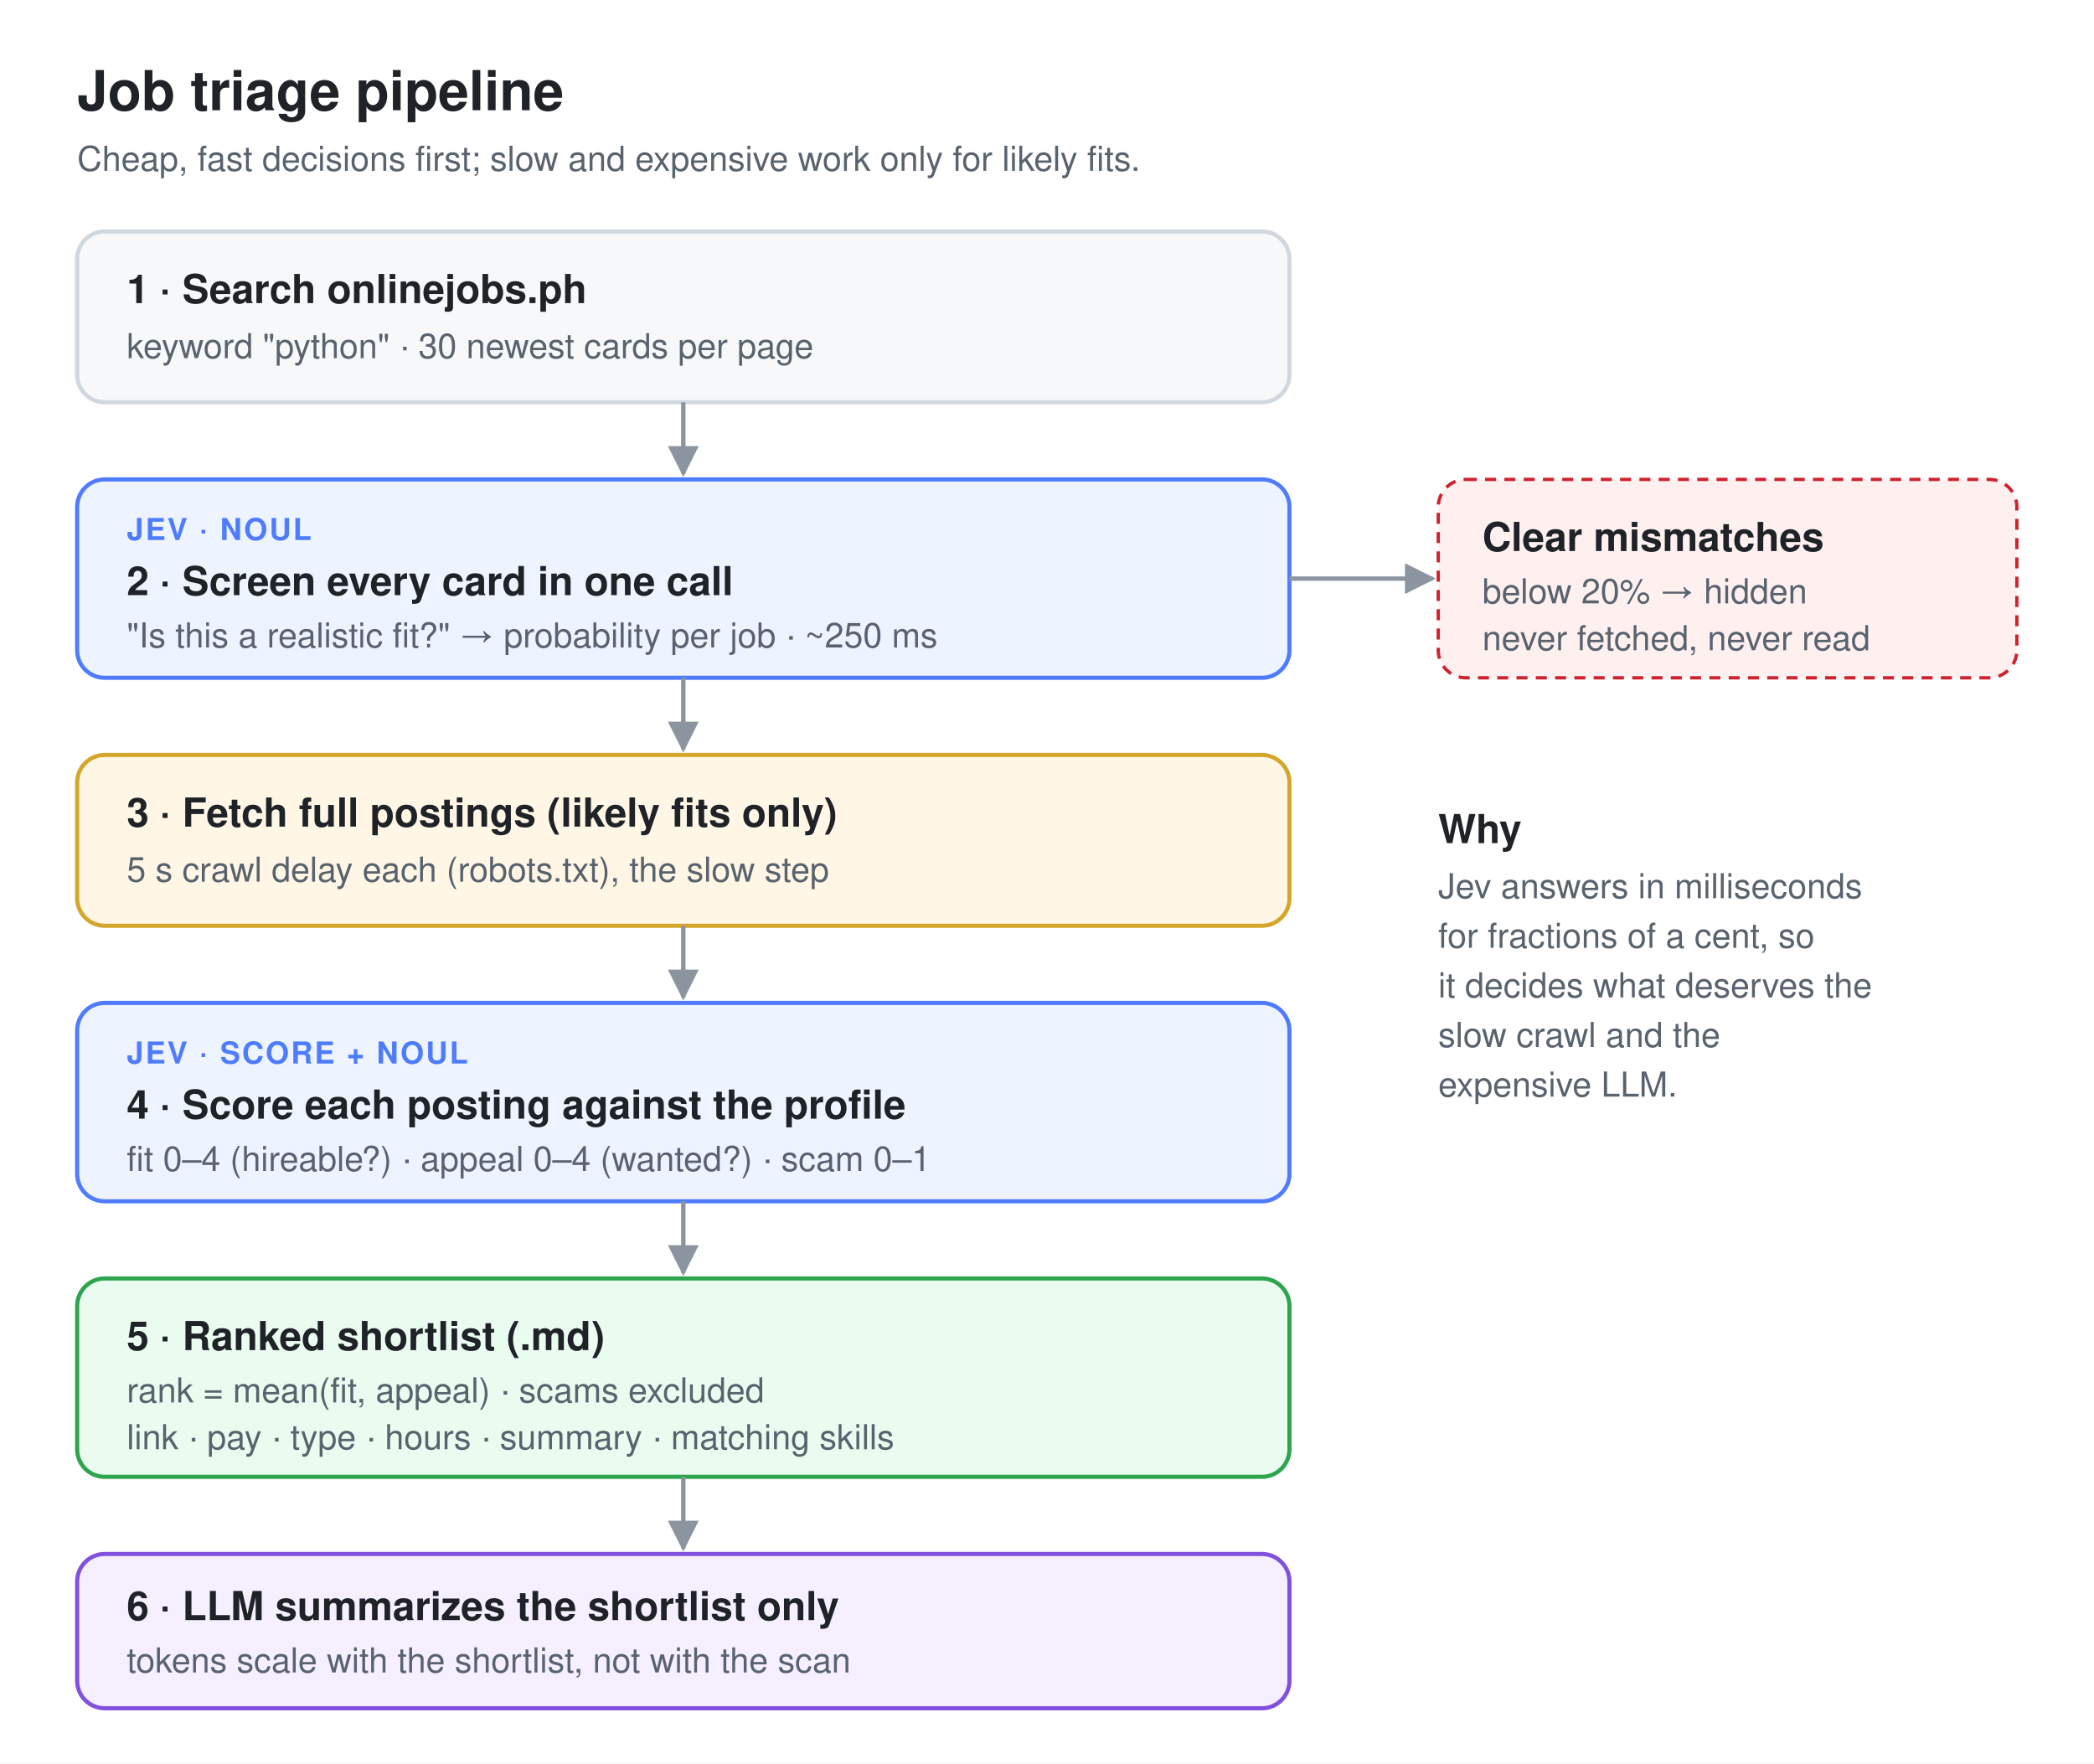
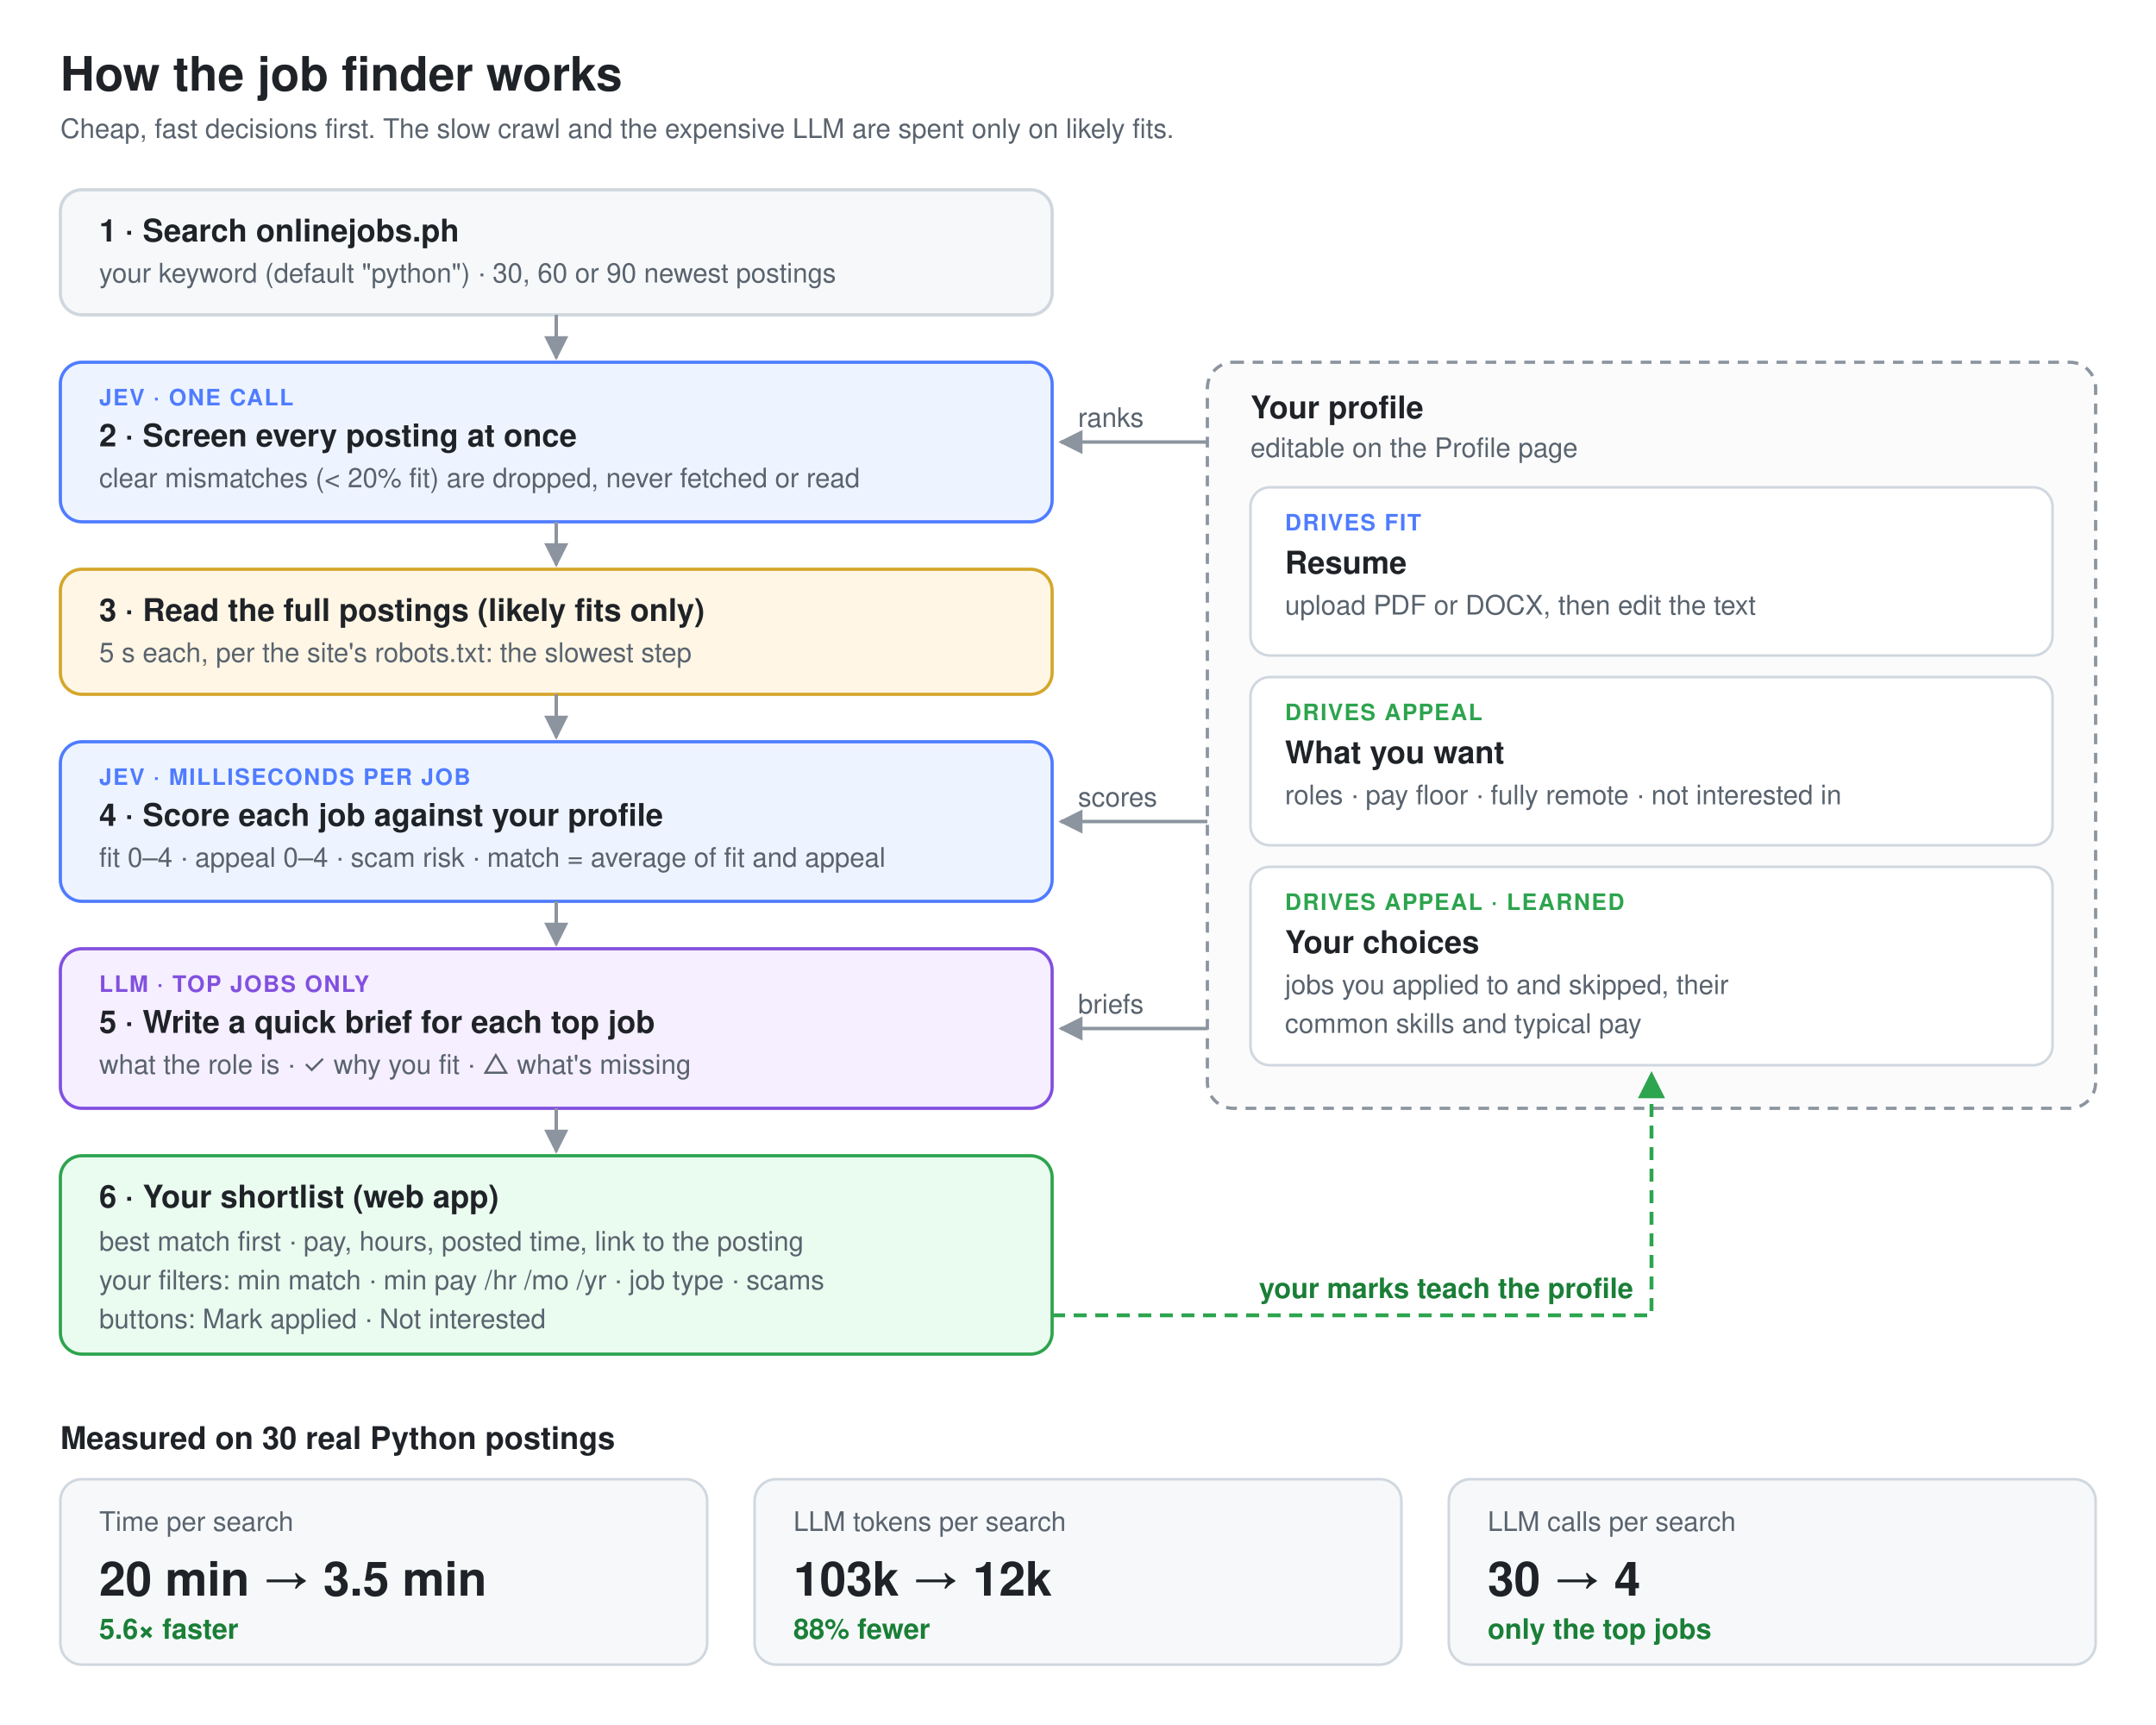
- <svg xmlns="http://www.w3.org/2000/svg" viewBox="0 0 760 640" width="760" height="640" font-family="-apple-system, Segoe UI, Helvetica, Arial, sans-serif">
+ <svg xmlns="http://www.w3.org/2000/svg" viewBox="0 0 1000 800" width="1000" height="800" font-family="-apple-system, Segoe UI, Helvetica, Arial, sans-serif">
  <style>
    .bg { fill: #ffffff; }
    .box { fill: #f6f8fa; stroke: #d0d7de; stroke-width: 1.5; }
    .jev { fill: #eef4ff; stroke: #4f7cff; stroke-width: 1.5; }
    .slow { fill: #fff6e5; stroke: #d4a72c; stroke-width: 1.5; }
+     .llm { fill: #f5efff; stroke: #8250df; stroke-width: 1.5; }
    .out { fill: #eafbef; stroke: #2da44e; stroke-width: 1.5; }
-     .drop { fill: #fff0f0; stroke: #cf222e; stroke-width: 1.2; stroke-dasharray: 4 3; }
-     .llm { fill: #f5efff; stroke: #8250df; stroke-width: 1.5; }
-     .title { fill: #1f2328; font-size: 20px; font-weight: 700; }
+     .prof { fill: #fbfbfc; stroke: #8c959f; stroke-width: 1.5; stroke-dasharray: 5 4; }
+     .sub { fill: #ffffff; stroke: #d0d7de; stroke-width: 1.2; }
+     .stat { fill: #f6f8fa; stroke: #d0d7de; stroke-width: 1.2; }
+     .title { fill: #1f2328; font-size: 22px; font-weight: 700; }
    .h { fill: #1f2328; font-size: 14.5px; font-weight: 600; }
    .t { fill: #59636e; font-size: 12.5px; }
-     .tag { fill: #4f7cff; font-size: 11px; font-weight: 700; letter-spacing: .06em; }
+     .big { fill: #1f2328; font-size: 22px; font-weight: 700; }
+     .tag { font-size: 10.5px; font-weight: 700; letter-spacing: .06em; }
+     .tag-jev { fill: #4f7cff; }
+     .tag-llm { fill: #8250df; }
+     .tag-fit { fill: #4f7cff; }
+     .tag-app { fill: #2da44e; }
+     .good { fill: #1a7f37; font-size: 13px; font-weight: 600; }
    .arrow { stroke: #8c959f; stroke-width: 1.6; fill: none; }
+     .feed { stroke: #2da44e; stroke-width: 1.8; fill: none; stroke-dasharray: 6 4; }
    .head { fill: #8c959f; }
+     .headg { fill: #2da44e; }
    @media (prefers-color-scheme: dark) {
      .bg { fill: #0d1117; }
-       .box { fill: #161b22; stroke: #30363d; }
+       .box, .stat { fill: #161b22; stroke: #30363d; }
      .jev { fill: #121d36; stroke: #6e8fff; }
      .slow { fill: #2a2110; stroke: #bb8009; }
+       .llm { fill: #1f1636; stroke: #a371f7; }
      .out { fill: #0f2a19; stroke: #3fb950; }
-       .drop { fill: #2a1214; stroke: #f85149; }
-       .llm { fill: #1f1636; stroke: #a371f7; }
-       .title, .h { fill: #e6edf3; }
+       .prof { fill: #0f141b; stroke: #6e7681; }
+       .sub { fill: #161b22; stroke: #30363d; }
+       .title, .h, .big { fill: #e6edf3; }
      .t { fill: #9198a1; }
-       .tag { fill: #6e8fff; }
+       .tag-jev, .tag-fit { fill: #6e8fff; }
+       .tag-llm { fill: #a371f7; }
+       .tag-app, .good { fill: #3fb950; }
      .arrow { stroke: #6e7681; }
      .head { fill: #6e7681; }
+       .feed { stroke: #3fb950; }
+       .headg { fill: #3fb950; }
    }
  </style>
  <defs>
    <marker id="a" viewBox="0 0 10 10" refX="9" refY="5" markerWidth="7" markerHeight="7" orient="auto">
      <path d="M0,0 L10,5 L0,10 z" class="head" />
    </marker>
+     <marker id="g" viewBox="0 0 10 10" refX="9" refY="5" markerWidth="7" markerHeight="7" orient="auto">
+       <path d="M0,0 L10,5 L0,10 z" class="headg" />
+     </marker>
  </defs>
-   <rect class="bg" width="760" height="640" />
-   <text class="title" x="28" y="40">Job triage pipeline</text>
-   <text class="t" x="28" y="62">Cheap, fast decisions first; slow and expensive work only for likely fits.</text>
-   <rect class="box" x="28" y="84" width="440" height="62" rx="10" />
-   <text class="h" x="46" y="110">1 · Search onlinejobs.ph</text>
-   <text class="t" x="46" y="130">keyword "python" · 30 newest cards per page</text>
-   <path class="arrow" d="M248,146 V172" marker-end="url(#a)" />
-   <rect class="jev" x="28" y="174" width="440" height="72" rx="10" />
-   <text class="tag" x="46" y="196">JEV · NOUL</text>
-   <text class="h" x="46" y="216">2 · Screen every card in one call</text>
-   <text class="t" x="46" y="235">"Is this a realistic fit?" → probability per job · ~250 ms</text>
-   <path class="arrow" d="M468,210 H520" marker-end="url(#a)" />
-   <rect class="drop" x="522" y="174" width="210" height="72" rx="10" />
-   <text class="h" x="538" y="200">Clear mismatches</text>
-   <text class="t" x="538" y="219">below 20% → hidden</text>
-   <text class="t" x="538" y="236">never fetched, never read</text>
-   <path class="arrow" d="M248,246 V272" marker-end="url(#a)" />
-   <rect class="slow" x="28" y="274" width="440" height="62" rx="10" />
-   <text class="h" x="46" y="300">3 · Fetch full postings (likely fits only)</text>
-   <text class="t" x="46" y="320">5 s crawl delay each (robots.txt), the slow step</text>
-   <path class="arrow" d="M248,336 V362" marker-end="url(#a)" />
-   <rect class="jev" x="28" y="364" width="440" height="72" rx="10" />
-   <text class="tag" x="46" y="386">JEV · SCORE + NOUL</text>
-   <text class="h" x="46" y="406">4 · Score each posting against the profile</text>
-   <text class="t" x="46" y="425">fit 0–4 (hireable?) · appeal 0–4 (wanted?) · scam 0–1</text>
-   <path class="arrow" d="M248,436 V462" marker-end="url(#a)" />
-   <rect class="out" x="28" y="464" width="440" height="72" rx="10" />
-   <text class="h" x="46" y="490">5 · Ranked shortlist (.md)</text>
-   <text class="t" x="46" y="509">rank = mean(fit, appeal) · scams excluded</text>
-   <text class="t" x="46" y="526">link · pay · type · hours · summary · matching skills</text>
-   <path class="arrow" d="M248,536 V562" marker-end="url(#a)" />
-   <rect class="llm" x="28" y="564" width="440" height="56" rx="10" />
-   <text class="h" x="46" y="588">6 · LLM summarizes the shortlist only</text>
-   <text class="t" x="46" y="607">tokens scale with the shortlist, not with the scan</text>
-   <text class="h" x="522" y="306">Why</text>
-   <text class="t" x="522" y="326">Jev answers in milliseconds</text>
-   <text class="t" x="522" y="344">for fractions of a cent, so</text>
-   <text class="t" x="522" y="362">it decides what deserves the</text>
-   <text class="t" x="522" y="380">slow crawl and the</text>
-   <text class="t" x="522" y="398">expensive LLM.</text>
+   <rect class="bg" width="1000" height="800" />
+   <text class="title" x="28" y="42">How the job finder works</text>
+   <text class="t" x="28" y="64">Cheap, fast decisions first. The slow crawl and the expensive LLM are spent only on likely fits.</text>
+   <rect class="box" x="28" y="88" width="460" height="58" rx="10" />
+   <text class="h" x="46" y="112">1 · Search onlinejobs.ph</text>
+   <text class="t" x="46" y="131">your keyword (default "python") · 30, 60 or 90 newest postings</text>
+   <path class="arrow" d="M258,146 V166" marker-end="url(#a)" />
+   <rect class="jev" x="28" y="168" width="460" height="74" rx="10" />
+   <text class="tag tag-jev" x="46" y="188">JEV · ONE CALL</text>
+   <text class="h" x="46" y="207">2 · Screen every posting at once</text>
+   <text class="t" x="46" y="226">clear mismatches (&lt; 20% fit) are dropped, never fetched or read</text>
+   <path class="arrow" d="M258,242 V262" marker-end="url(#a)" />
+   <rect class="slow" x="28" y="264" width="460" height="58" rx="10" />
+   <text class="h" x="46" y="288">3 · Read the full postings (likely fits only)</text>
+   <text class="t" x="46" y="307">5 s each, per the site's robots.txt: the slowest step</text>
+   <path class="arrow" d="M258,322 V342" marker-end="url(#a)" />
+   <rect class="jev" x="28" y="344" width="460" height="74" rx="10" />
+   <text class="tag tag-jev" x="46" y="364">JEV · MILLISECONDS PER JOB</text>
+   <text class="h" x="46" y="383">4 · Score each job against your profile</text>
+   <text class="t" x="46" y="402">fit 0–4 · appeal 0–4 · scam risk · match = average of fit and appeal</text>
+   <path class="arrow" d="M258,418 V438" marker-end="url(#a)" />
+   <rect class="llm" x="28" y="440" width="460" height="74" rx="10" />
+   <text class="tag tag-llm" x="46" y="460">LLM · TOP JOBS ONLY</text>
+   <text class="h" x="46" y="479">5 · Write a quick brief for each top job</text>
+   <text class="t" x="46" y="498">what the role is · ✓ why you fit · △ what's missing</text>
+   <path class="arrow" d="M258,514 V534" marker-end="url(#a)" />
+   <rect class="out" x="28" y="536" width="460" height="92" rx="10" />
+   <text class="h" x="46" y="560">6 · Your shortlist (web app)</text>
+   <text class="t" x="46" y="580">best match first · pay, hours, posted time, link to the posting</text>
+   <text class="t" x="46" y="598">your filters: min match · min pay /hr /mo /yr · job type · scams</text>
+   <text class="t" x="46" y="616">buttons: Mark applied · Not interested</text>
+   <rect class="prof" x="560" y="168" width="412" height="346" rx="12" />
+   <text class="h" x="580" y="194">Your profile</text>
+   <text class="t" x="580" y="212">editable on the Profile page</text>
+   <rect class="sub" x="580" y="226" width="372" height="78" rx="9" />
+   <text class="tag tag-fit" x="596" y="246">DRIVES FIT</text>
+   <text class="h" x="596" y="266">Resume</text>
+   <text class="t" x="596" y="285">upload PDF or DOCX, then edit the text</text>
+   <rect class="sub" x="580" y="314" width="372" height="78" rx="9" />
+   <text class="tag tag-app" x="596" y="334">DRIVES APPEAL</text>
+   <text class="h" x="596" y="354">What you want</text>
+   <text class="t" x="596" y="373">roles · pay floor · fully remote · not interested in</text>
+   <rect class="sub" x="580" y="402" width="372" height="92" rx="9" />
+   <text class="tag tag-app" x="596" y="422">DRIVES APPEAL · LEARNED</text>
+   <text class="h" x="596" y="442">Your choices</text>
+   <text class="t" x="596" y="461">jobs you applied to and skipped, their</text>
+   <text class="t" x="596" y="479">common skills and typical pay</text>
+   <path class="arrow" d="M560,205 H492" marker-end="url(#a)" />
+   <path class="arrow" d="M560,381 H492" marker-end="url(#a)" />
+   <path class="arrow" d="M560,477 H492" marker-end="url(#a)" />
+   <text class="t" x="500" y="198" font-size="11">ranks</text>
+   <text class="t" x="500" y="374" font-size="11">scores</text>
+   <text class="t" x="500" y="470" font-size="11">briefs</text>
+   <path class="feed" d="M488,610 H766 V498" marker-end="url(#g)" />
+   <text class="good" x="584" y="602">your marks teach the profile</text>
+   <text class="h" x="28" y="672">Measured on 30 real Python postings</text>
+   <rect class="stat" x="28" y="686" width="300" height="86" rx="10" />
+   <text class="t" x="46" y="710">Time per search</text>
+   <text class="big" x="46" y="740">20 min → 3.5 min</text>
+   <text class="good" x="46" y="760">5.6× faster</text>
+   <rect class="stat" x="350" y="686" width="300" height="86" rx="10" />
+   <text class="t" x="368" y="710">LLM tokens per search</text>
+   <text class="big" x="368" y="740">103k → 12k</text>
+   <text class="good" x="368" y="760">88% fewer</text>
+   <rect class="stat" x="672" y="686" width="300" height="86" rx="10" />
+   <text class="t" x="690" y="710">LLM calls per search</text>
+   <text class="big" x="690" y="740">30 → 4</text>
+   <text class="good" x="690" y="760">only the top jobs</text>
</svg>
